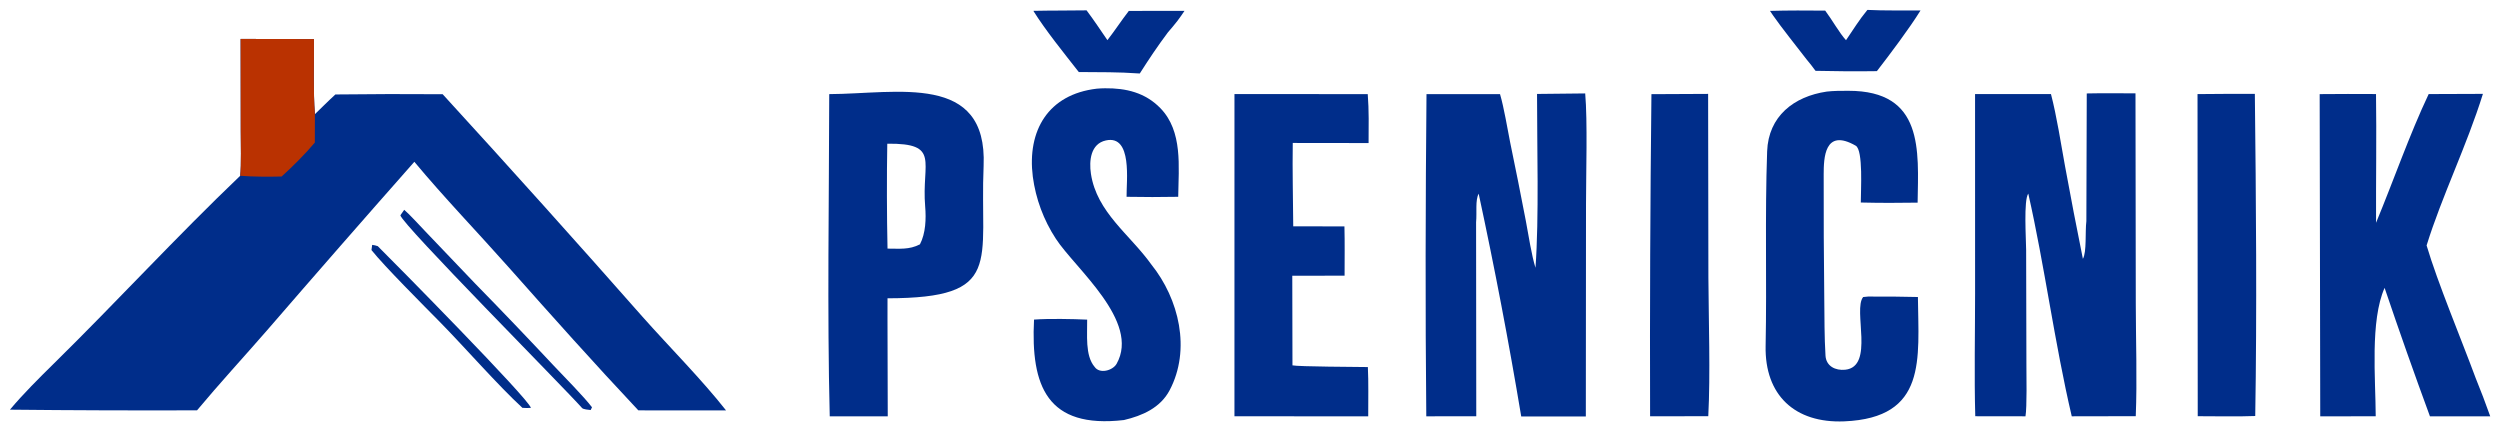
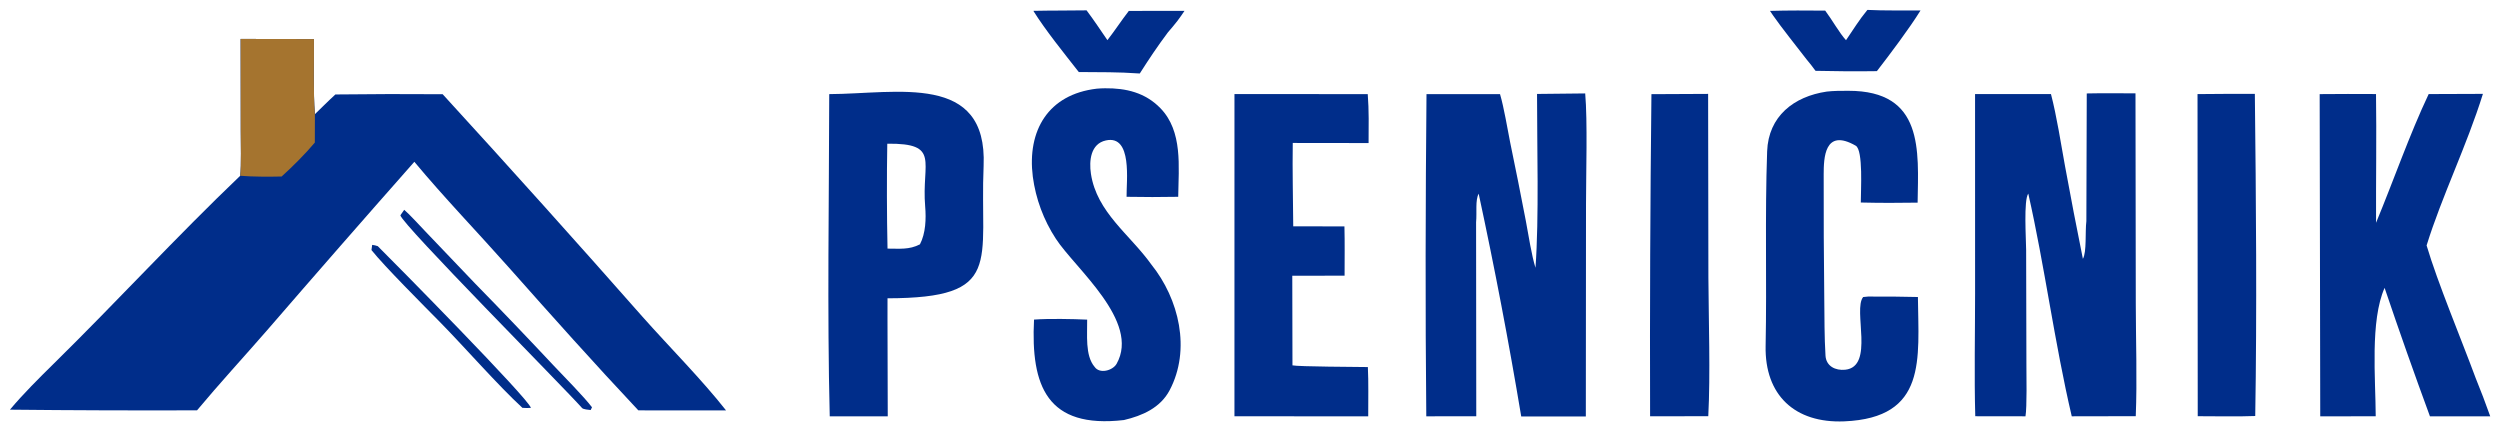
<svg xmlns="http://www.w3.org/2000/svg" viewBox="5.8 380.0 1009.9 174.3" role="img">
  <path fill="#002D8A" d="M103.005 395.73L132.622 395.78C132.738 405.45 132.273 416.68 133.011 426.12C135.659 423.57 138.592 420.6 141.283 418.16C155.727 417.98 170.173 417.95 184.617 418.06C211.827 447.8 238.76 477.79 265.414 508.03C276.17 520.14 289.115 533.12 299.101 545.79L263.669 545.77C245.947 526.92 228.624 507.53 211.468 488.18C198.999 474.11 185.14 459.73 173.18 445.36C153.126 468.05 133.196 490.86 113.388 513.77C104.07 524.46 94.485 534.87 85.393 545.76C60.201 545.84 35.007 545.76 9.816 545.49C15.23 539.05 21.461 532.86 27.475 526.94C52.842 502 77.114 475.56 102.837 451C103.307 446.65 103.047 437.58 103.051 432.77L103.005 395.73Z" />
-   <path fill="#BA3201" d="M103.005 395.73L132.622 395.78C132.738 405.45 132.273 416.68 133.011 426.12C133.023 429.95 133.013 433.78 132.981 437.59C129.39 441.91 123.736 447.57 119.569 451.3C114.828 451.42 107.563 451.42 102.837 451C103.307 446.65 103.047 437.58 103.051 432.77L103.005 395.73Z" />
+   <path fill="#A5742F" d="M103.005 395.73L132.622 395.78C132.738 405.45 132.273 416.68 133.011 426.12C133.023 429.95 133.013 433.78 132.981 437.59C129.39 441.91 123.736 447.57 119.569 451.3C114.828 451.42 107.563 451.42 102.837 451C103.307 446.65 103.047 437.58 103.051 432.77L103.005 395.73Z" />
  <path fill="#002D8A" d="M848.765 417.75C855.243 417.6 861.961 417.7 868.452 417.71L868.572 502.72C868.596 517.31 869.147 533.75 868.56 548.12L842.706 548.17C835.748 518.49 831.729 487.22 825.142 458.2C823.223 460.9 824.255 476.52 824.279 481.03L824.387 527.16C824.399 531.46 824.651 544.5 824.015 548.17L803.728 548.14C803.284 532.16 803.656 514.53 803.656 498.43L803.644 418.01L834.308 417.99C836.6 426.76 838.351 438.06 839.983 447.09C842.274 459.61 844.686 472.09 847.205 484.56C848.789 481.88 848.069 473.62 848.609 469.33L848.765 417.75Z" />
  <path fill="#002D8A" d="M626.7 417.95L646.159 417.74C647.142 429.13 646.483 450.18 646.483 462.56L646.411 548.25L620.317 548.24C615.29 518.11 609.556 488.1 603.125 458.24C601.686 460.93 602.465 465.76 602.082 469.78L602.154 548.16L581.963 548.17C581.543 505.27 581.651 460.91 582.047 418.02L611.751 418.02C613.371 423.54 614.678 431.69 615.842 437.51C618.038 448.05 620.137 458.6 622.165 469.17C623.172 474.53 624.528 483.32 626.076 488.17C627.551 467.62 626.675 439.17 626.7 417.95Z" />
  <path fill="#002D8A" fill-rule="evenodd" d="M340.777 418.02C368.246 417.9 404.748 409.19 403.141 446.98C401.476 486.11 411.449 500.4 364.321 500.5L364.312 508.71L364.414 548.17L340.979 548.17C339.925 505.91 340.707 460.53 340.777 418.02Z M364.226 438.05C385.84 437.82 378.009 445.39 379.531 463.4C379.952 468.39 379.745 474.25 377.419 478.7C373.034 480.97 369.156 480.41 364.322 480.43C364.035 467.28 363.996 451.24 364.226 438.05Z" />
  <path fill="#002D8A" d="M986.89 418L1008.8 417.92C1002.27 438.89 992.19 459.32 986.05 479.15C990.49 494.16 1000.05 516.98 1005.87 532.72C1007.95 537.83 1009.92 542.98 1011.76 548.19L987.4 548.18C981.06 530.96 974.95 513.66 969.08 496.28C963.18 509.67 965.448 532.9 965.496 548.16L943.085 548.18L942.857 418.02C950.367 417.9 958.094 417.99 965.616 417.99C965.856 435.11 965.568 452.78 965.628 469.99C972.62 453.17 979.16 434.29 986.89 418Z" />
  <path fill="#002D8A" d="M743.719 417C746.466 416.67 749.657 416.68 752.452 416.68C782.997 416.63 780.765 440.77 780.441 461.86C772.799 462 765.145 461.99 757.491 461.81C757.467 457.21 758.535 440.65 755.44 438.86C742.699 431.53 742.531 444.07 742.495 450.32C742.459 467.16 742.543 484.02 742.735 500.86C742.819 508.43 742.771 516.14 743.227 523.65C743.491 528 747.318 529.75 751.181 529.36C763.142 528.12 754.24 505.18 758.439 499.99L760.382 499.8C767.101 499.75 773.831 499.81 780.561 499.98C780.789 525.05 784.376 548.8 750.809 550.21C730.786 551.03 718.633 539.57 719.041 519.73C719.556 493.66 718.729 467.19 719.652 441.15C720.156 426.95 730.45 418.96 743.719 417Z" />
  <path fill="#002D8A" d="M448.867 415.82C449.98 415.72 451.094 415.67 452.21 415.66C460.681 415.58 468.437 417.4 474.574 423.72C483.628 433.07 481.914 447.27 481.75 459.5C474.798 459.63 467.843 459.63 460.891 459.5C460.788 453.35 463.356 434.36 452.539 436.73C446.358 438.08 445.695 444.93 446.494 450.21C448.858 465.8 462.256 474.75 470.882 486.83C482.09 500.79 486.972 521.2 478.282 537.65C474.526 544.75 467.266 547.94 459.823 549.68C428.759 553.27 422.152 535.94 423.508 509.1C429.431 508.66 439.135 508.84 444.97 509.12C445.079 514.98 444.029 523.63 447.999 528.22C450.024 531.16 455.313 529.7 456.867 526.96C466.529 509.8 440.122 488.45 432.31 476.43C427.378 468.88 424.202 460.33 423.015 451.39C420.668 432.79 429.183 418.12 448.867 415.82Z" />
  <path fill="#002D8A" d="M504.475 418L558.316 418.02C558.832 424.6 558.688 431.2 558.652 437.79L528.024 437.75C527.844 448.71 528.144 460.41 528.216 471.42L548.899 471.46C549.067 477.91 548.959 484.86 548.959 491.36L527.832 491.39L527.904 527.59C530.159 528.12 554.513 528.22 558.364 528.28C558.664 534.33 558.496 541.99 558.508 548.18L504.468 548.16L504.475 418Z" />
  <path fill="#002D8A" d="M672.912 418.04L695.814 417.93L695.922 492.03C696.018 509.13 696.762 531.29 695.874 548.13L672.372 548.16C672.24 504.77 672.432 461.4 672.912 418.04Z" />
  <path fill="#002D8A" d="M893.513 418.01C901.168 417.88 909.002 417.94 916.668 417.92C917.148 460.22 917.532 505.79 916.824 548.05C909.673 548.34 900.88 548.12 893.597 548.13L893.513 418.01Z" />
  <path fill="#002D8A" d="M423.226 384.38C430.345 384.22 437.569 384.3 444.729 384.18C447.676 388.09 450.371 392.19 453.148 396.22C456.205 392.3 458.775 388.32 461.798 384.41L484.299 384.38C483.39 385.68 482.399 387.23 481.418 388.46C480.179 390.03 478.9 391.58 477.584 393.08L477.514 393.18C473.319 398.78 469.969 403.82 466.225 409.69C457.114 409.06 450.661 409.18 441.588 409.1C435.718 401.6 428.21 392.34 423.226 384.38Z" />
  <path fill="#002D8A" d="M760.154 384C766.741 384.34 774.851 384.18 781.605 384.24C777.202 391.37 769.236 401.96 763.982 408.74C755.716 408.86 747.462 408.81 739.196 408.61C737.852 406.81 737.024 405.68 735.549 403.95C732.129 399.52 725.027 390.59 722.04 386.23L720.804 384.4C727.942 384.19 735.944 384.22 743.107 384.29C745.89 387.98 748.853 393.35 751.517 396.24C754.648 391.69 756.603 388.32 760.154 384Z" />
  <path fill="#002D8A" d="M169.08 464.75C171.087 466.41 175.681 471.46 177.712 473.57L197.734 494.54C208.481 505.52 219.106 516.63 229.609 527.84C233.667 532.15 241.69 540.23 244.946 544.53L244.404 545.64C243.608 545.55 241.417 545.38 240.936 544.83C233.34 536.25 168.332 470.79 167.535 466.98L169.08 464.75Z" />
  <path fill="#002D8A" d="M156.141 478.92C157.132 479.02 157.446 479.16 158.409 479.44C165.272 486.25 219.465 541.15 220.263 544.77C218.94 544.87 218.165 544.82 216.833 544.75C206.844 535.55 193.656 520.41 183.59 510.17C176.997 503.47 160.946 487.44 155.863 481.02L156.141 478.92Z" />
</svg>
